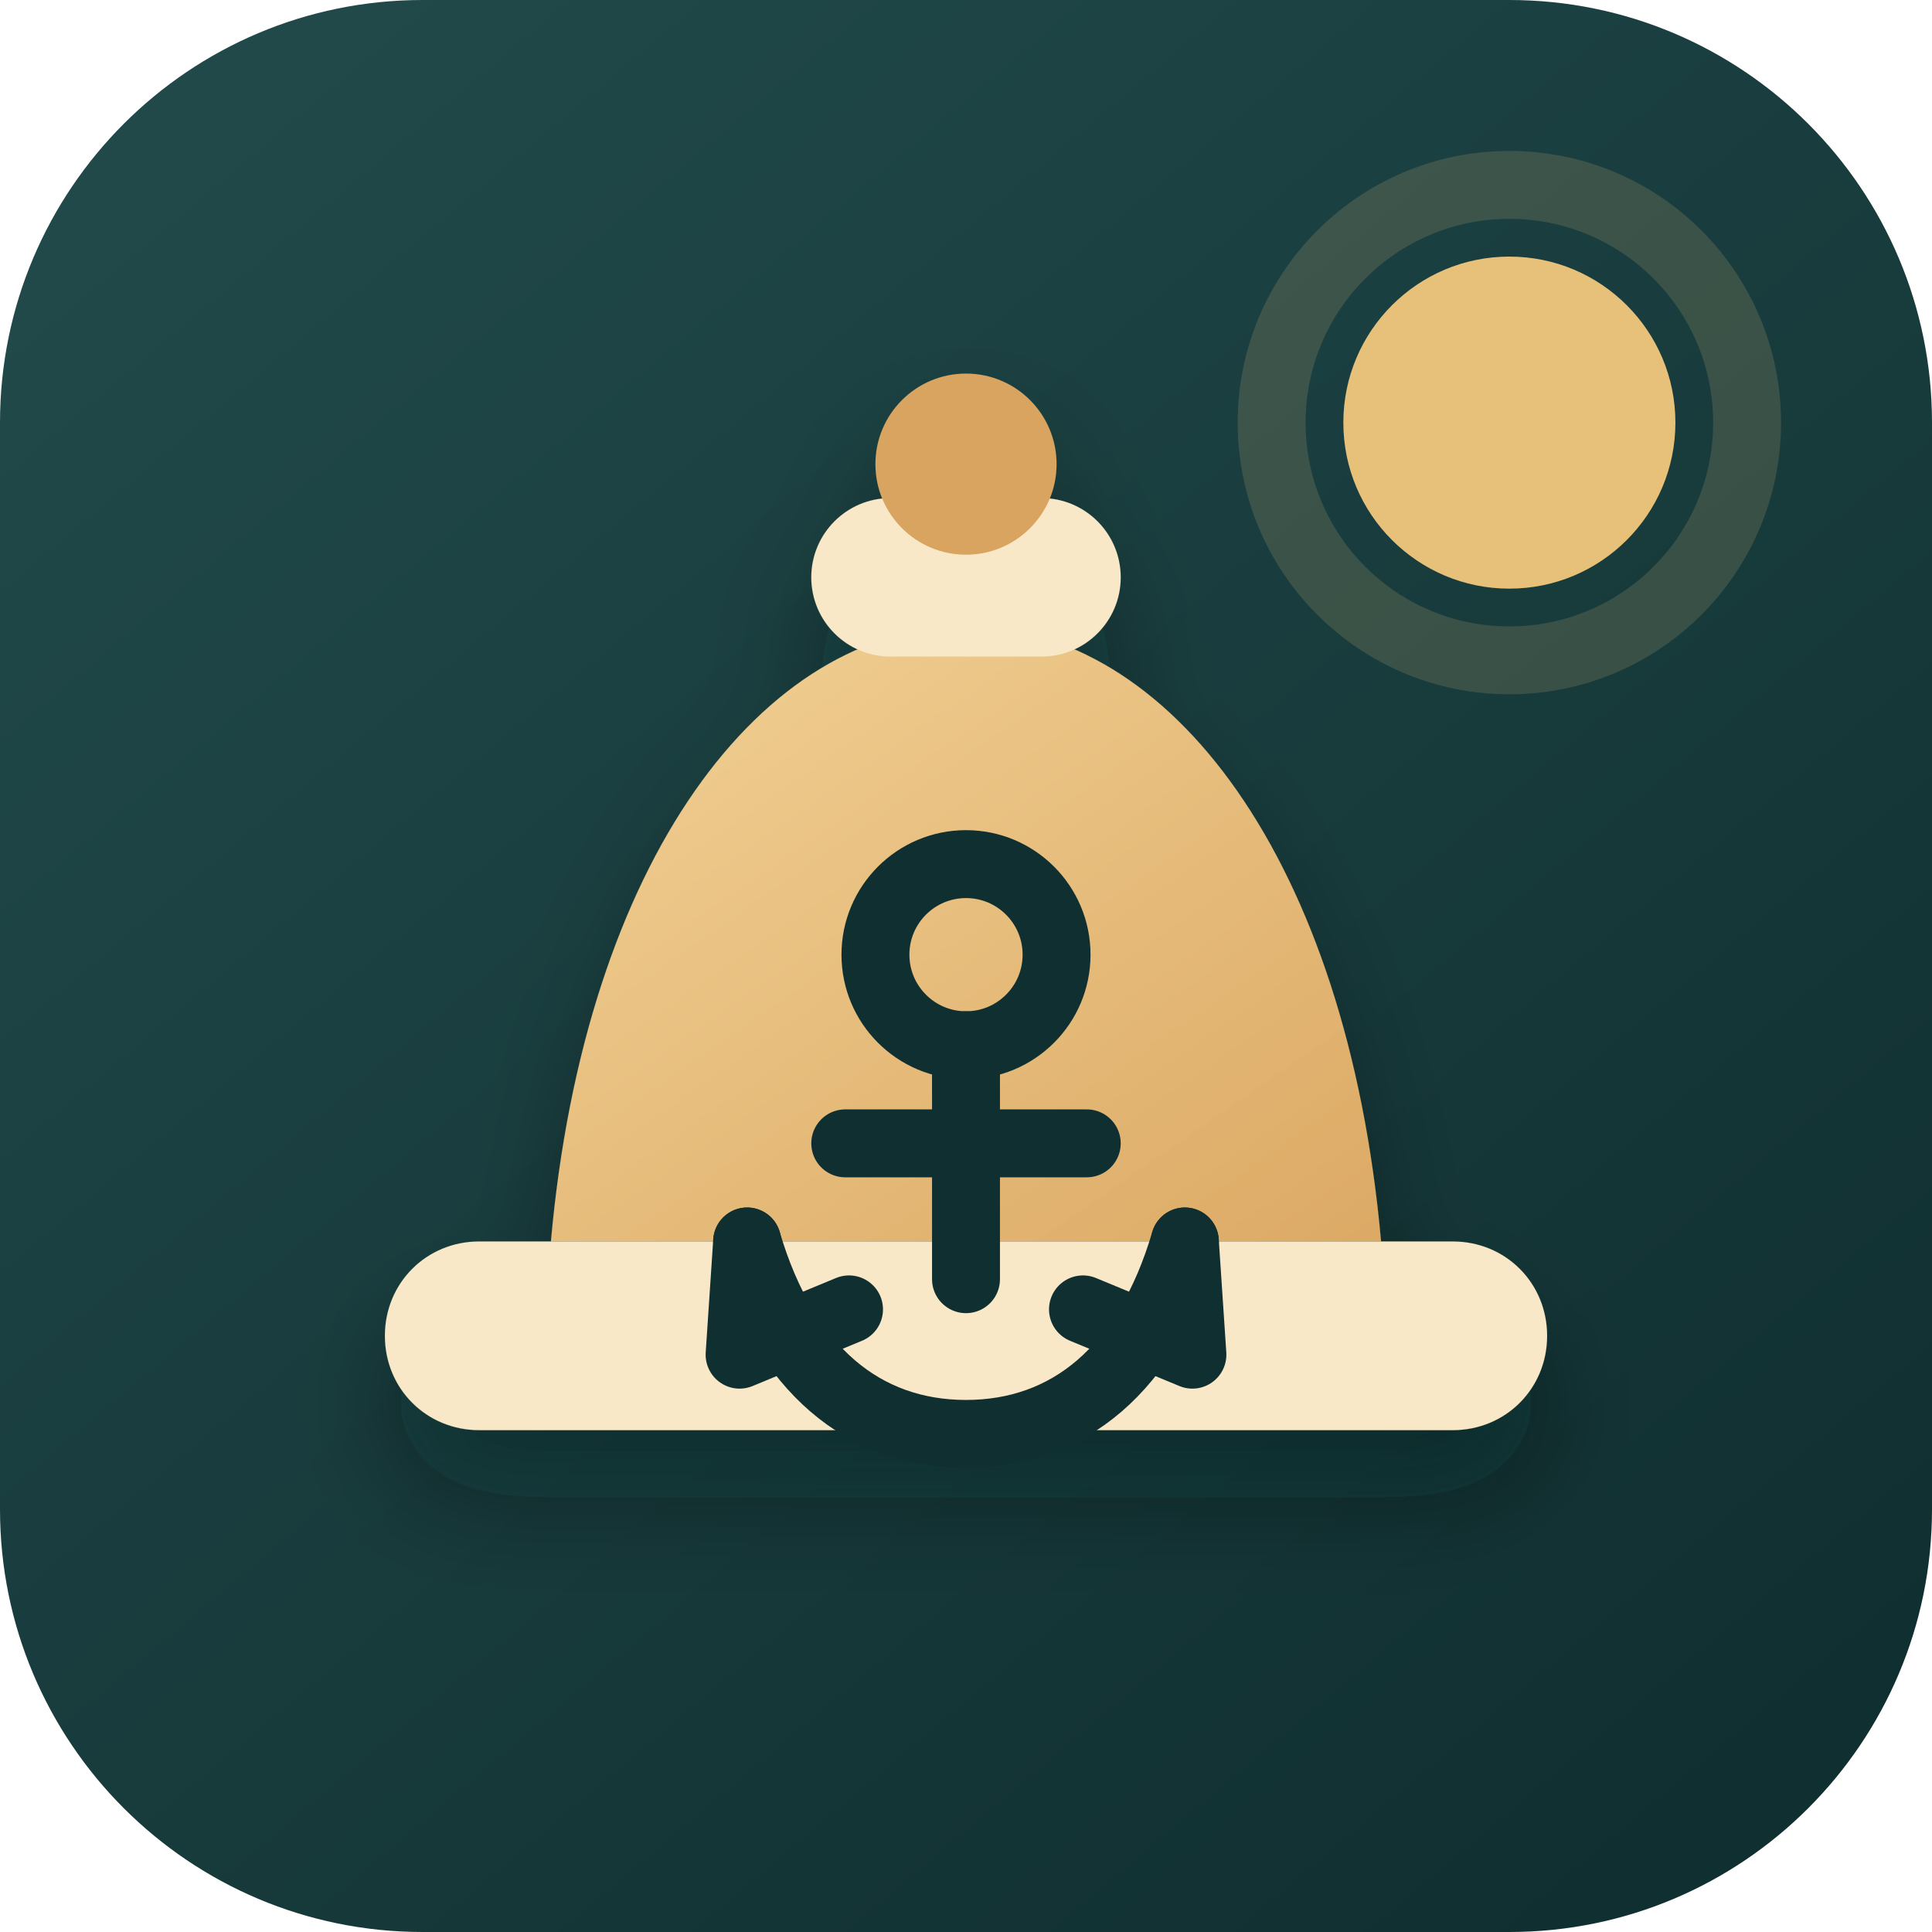
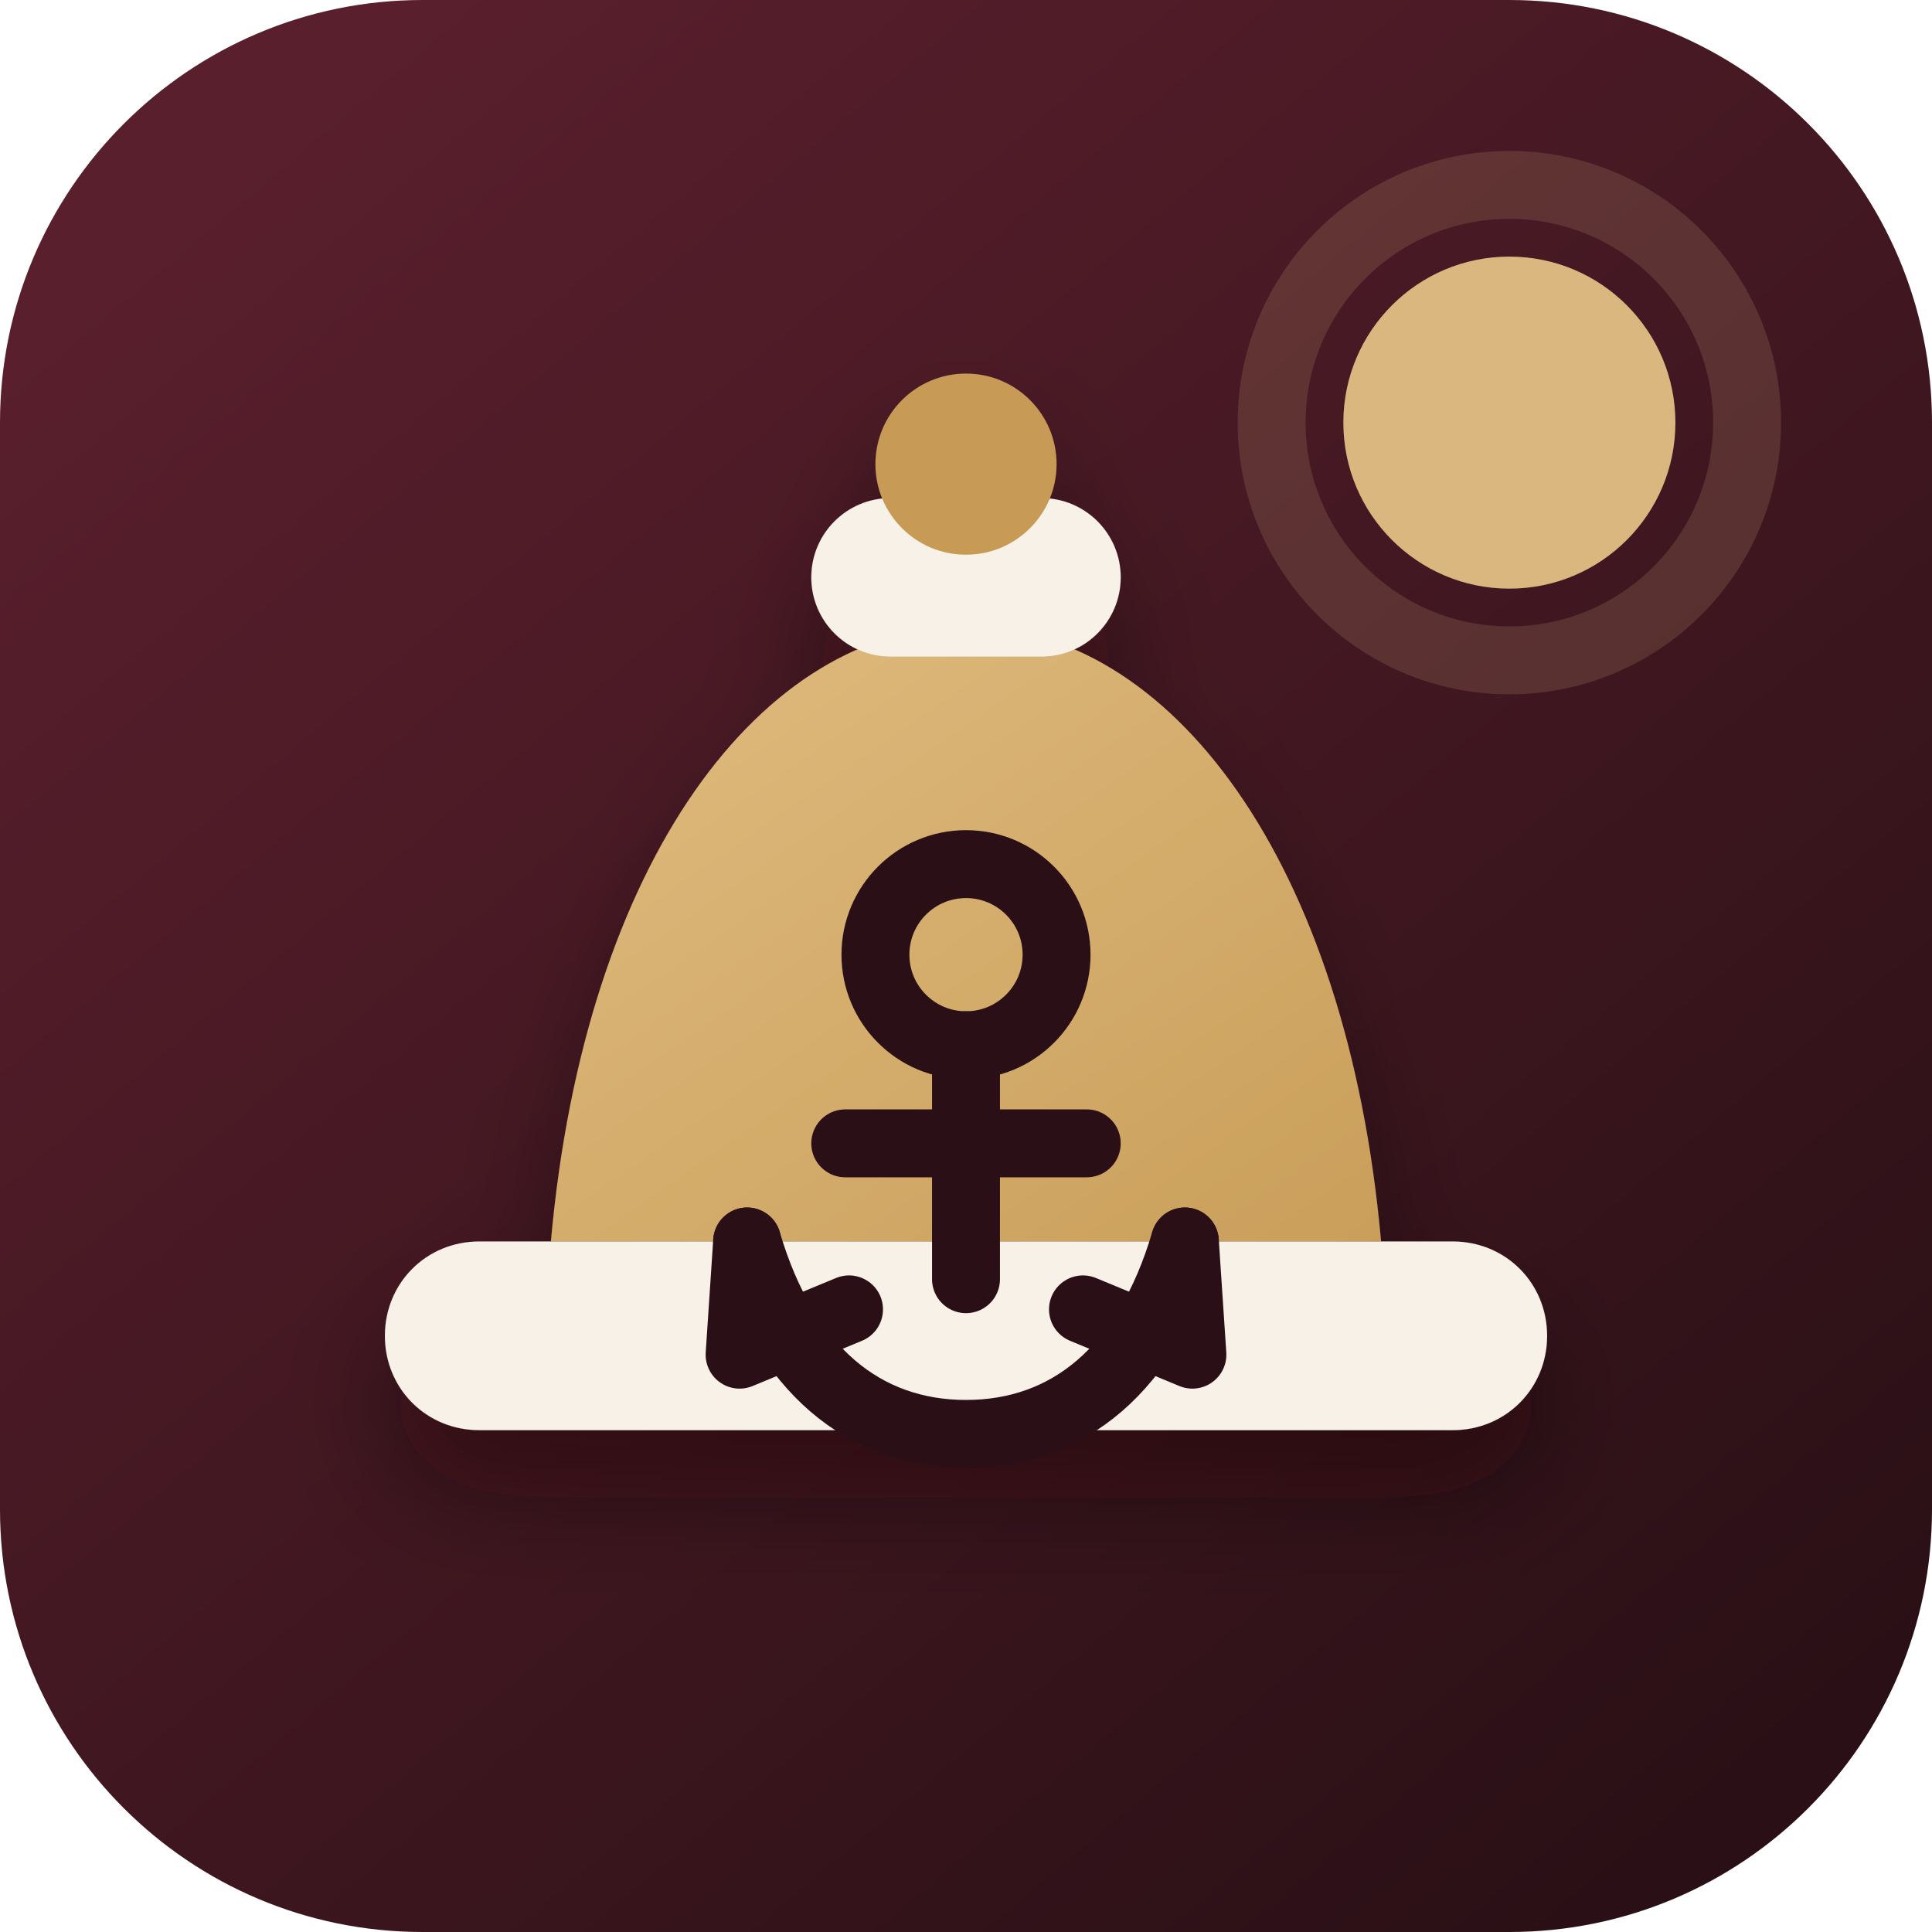
<svg xmlns="http://www.w3.org/2000/svg" viewBox="0 0 512 512" role="img" aria-labelledby="title desc">
  <defs>
    <linearGradient id="bg" x1="64" y1="28" x2="448" y2="484" gradientUnits="userSpaceOnUse">
-       <stop stop-color="#21494A" />
-       <stop offset="1" stop-color="#102F30" />
+       <stop stop-color="#5A1F2D" />
+       <stop offset="1" stop-color="#2A1016" />
    </linearGradient>
-     <linearGradient id="gold" x1="168" y1="122" x2="350" y2="384" gradientUnits="userSpaceOnUse">
-       <stop stop-color="#F4D59A" />
-       <stop offset="1" stop-color="#D9A45E" />
+     <linearGradient id="brass" x1="168" y1="122" x2="350" y2="384" gradientUnits="userSpaceOnUse">
+       <stop stop-color="#E1BF83" />
+       <stop offset="1" stop-color="#C79A55" />
    </linearGradient>
    <filter id="shadow" x="-20%" y="-20%" width="140%" height="150%">
-       <feDropShadow dx="0" dy="18" stdDeviation="14" flood-color="#071A1B" flood-opacity=".35" />
+       <feDropShadow dx="0" dy="18" stdDeviation="14" flood-color="#17080C" flood-opacity=".4" />
    </filter>
  </defs>
  <rect width="512" height="512" rx="112" fill="url(#bg)" />
-   <circle cx="400" cy="112" r="44" fill="#F1C77D" opacity=".95" />
-   <circle cx="400" cy="112" r="63" fill="none" stroke="#F1C77D" stroke-opacity=".16" stroke-width="18" />
+   <circle cx="400" cy="112" r="44" fill="#E1BF83" opacity=".95" />
+   <circle cx="400" cy="112" r="63" fill="none" stroke="#E1BF83" stroke-opacity=".16" stroke-width="18" />
  <g filter="url(#shadow)">
-     <path d="M146 329c9-101 56-163 110-163s101 62 110 163H146Z" fill="url(#gold)" />
-     <path d="M127 329h258c14 0 25 11 25 25s-11 25-25 25H127c-14 0-25-11-25-25s11-25 25-25Z" fill="#F8E8C8" />
-     <rect x="215" y="132" width="82" height="42" rx="21" fill="#F8E8C8" />
-     <circle cx="256" cy="123" r="24" fill="#D9A45E" />
+     <path d="M146 329c9-101 56-163 110-163s101 62 110 163H146Z" fill="url(#brass)" />
+     <path d="M127 329h258c14 0 25 11 25 25s-11 25-25 25H127c-14 0-25-11-25-25s11-25 25-25Z" fill="#F7F1E7" />
+     <rect x="215" y="132" width="82" height="42" rx="21" fill="#F7F1E7" />
+     <circle cx="256" cy="123" r="24" fill="#C79A55" />
  </g>
-   <g fill="none" stroke="#102F30" stroke-width="18" stroke-linecap="round" stroke-linejoin="round">
+   <g fill="none" stroke="#2A1016" stroke-width="18" stroke-linecap="round" stroke-linejoin="round">
    <circle cx="256" cy="253" r="24" />
    <path d="M256 277v62M224 303h64" />
    <path d="M198 329c10 34 31 51 58 51s48-17 58-51" />
    <path d="m198 329-2 30 29-12M314 329l2 30-29-12" />
  </g>
</svg>
